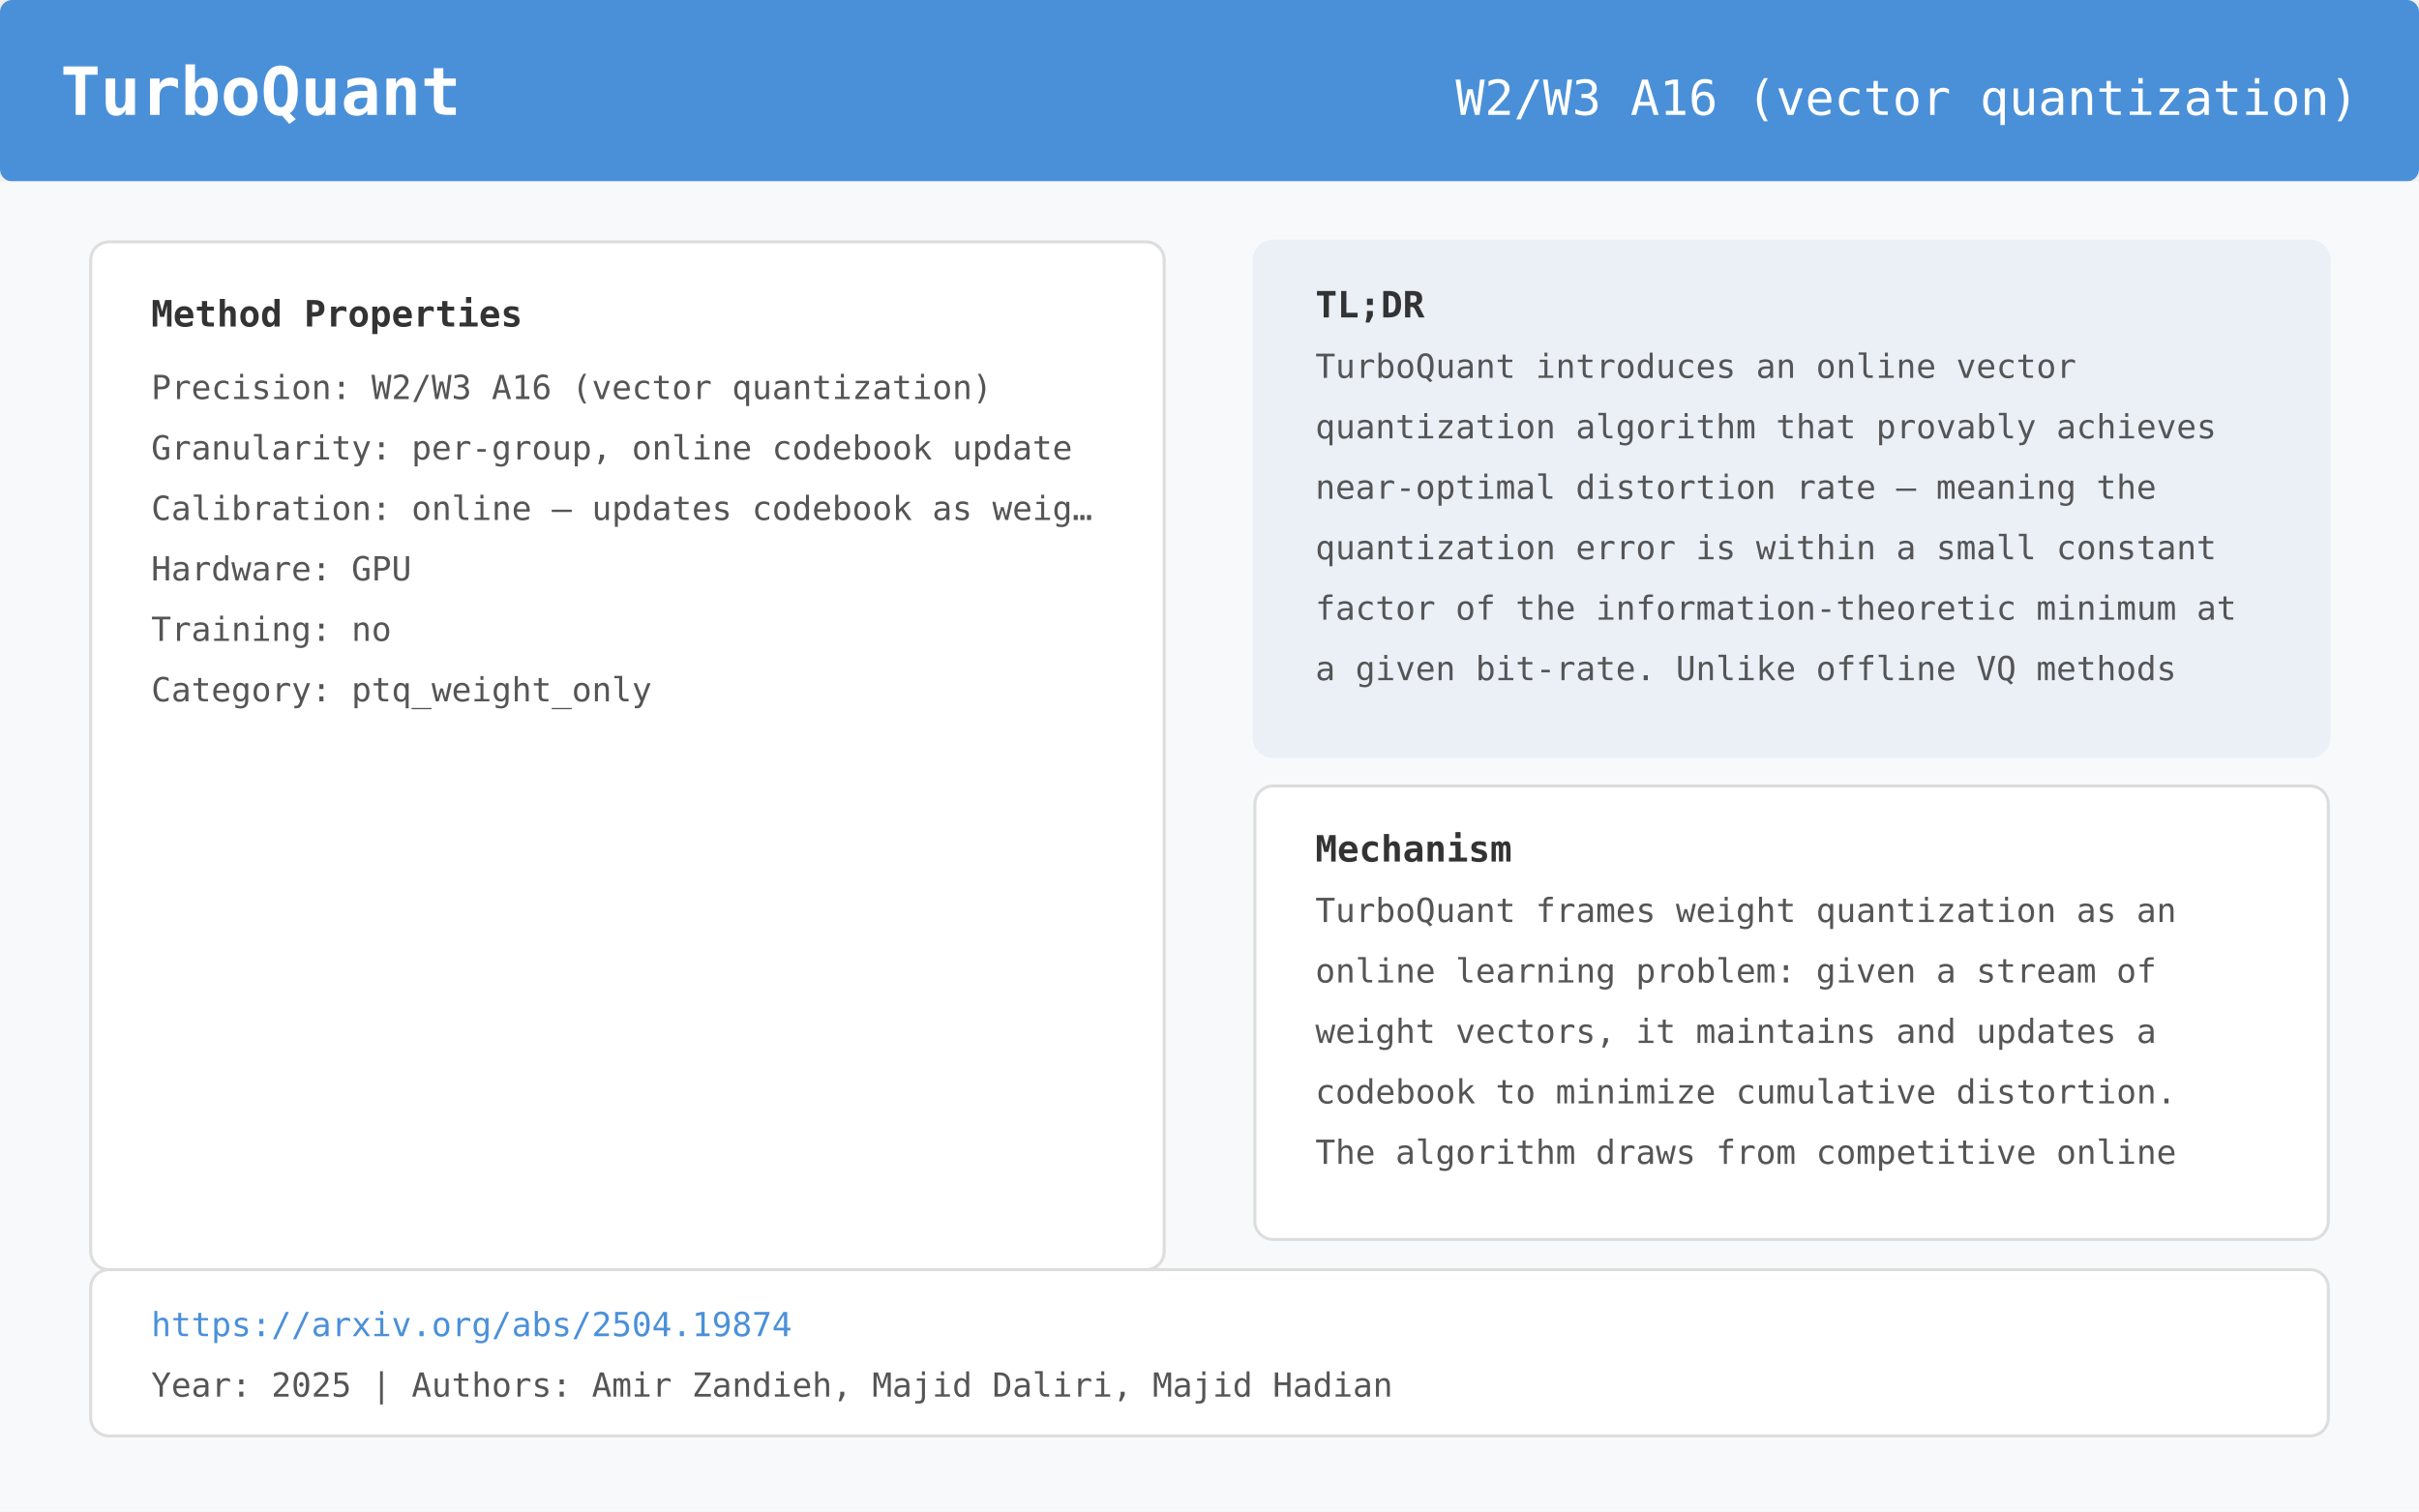
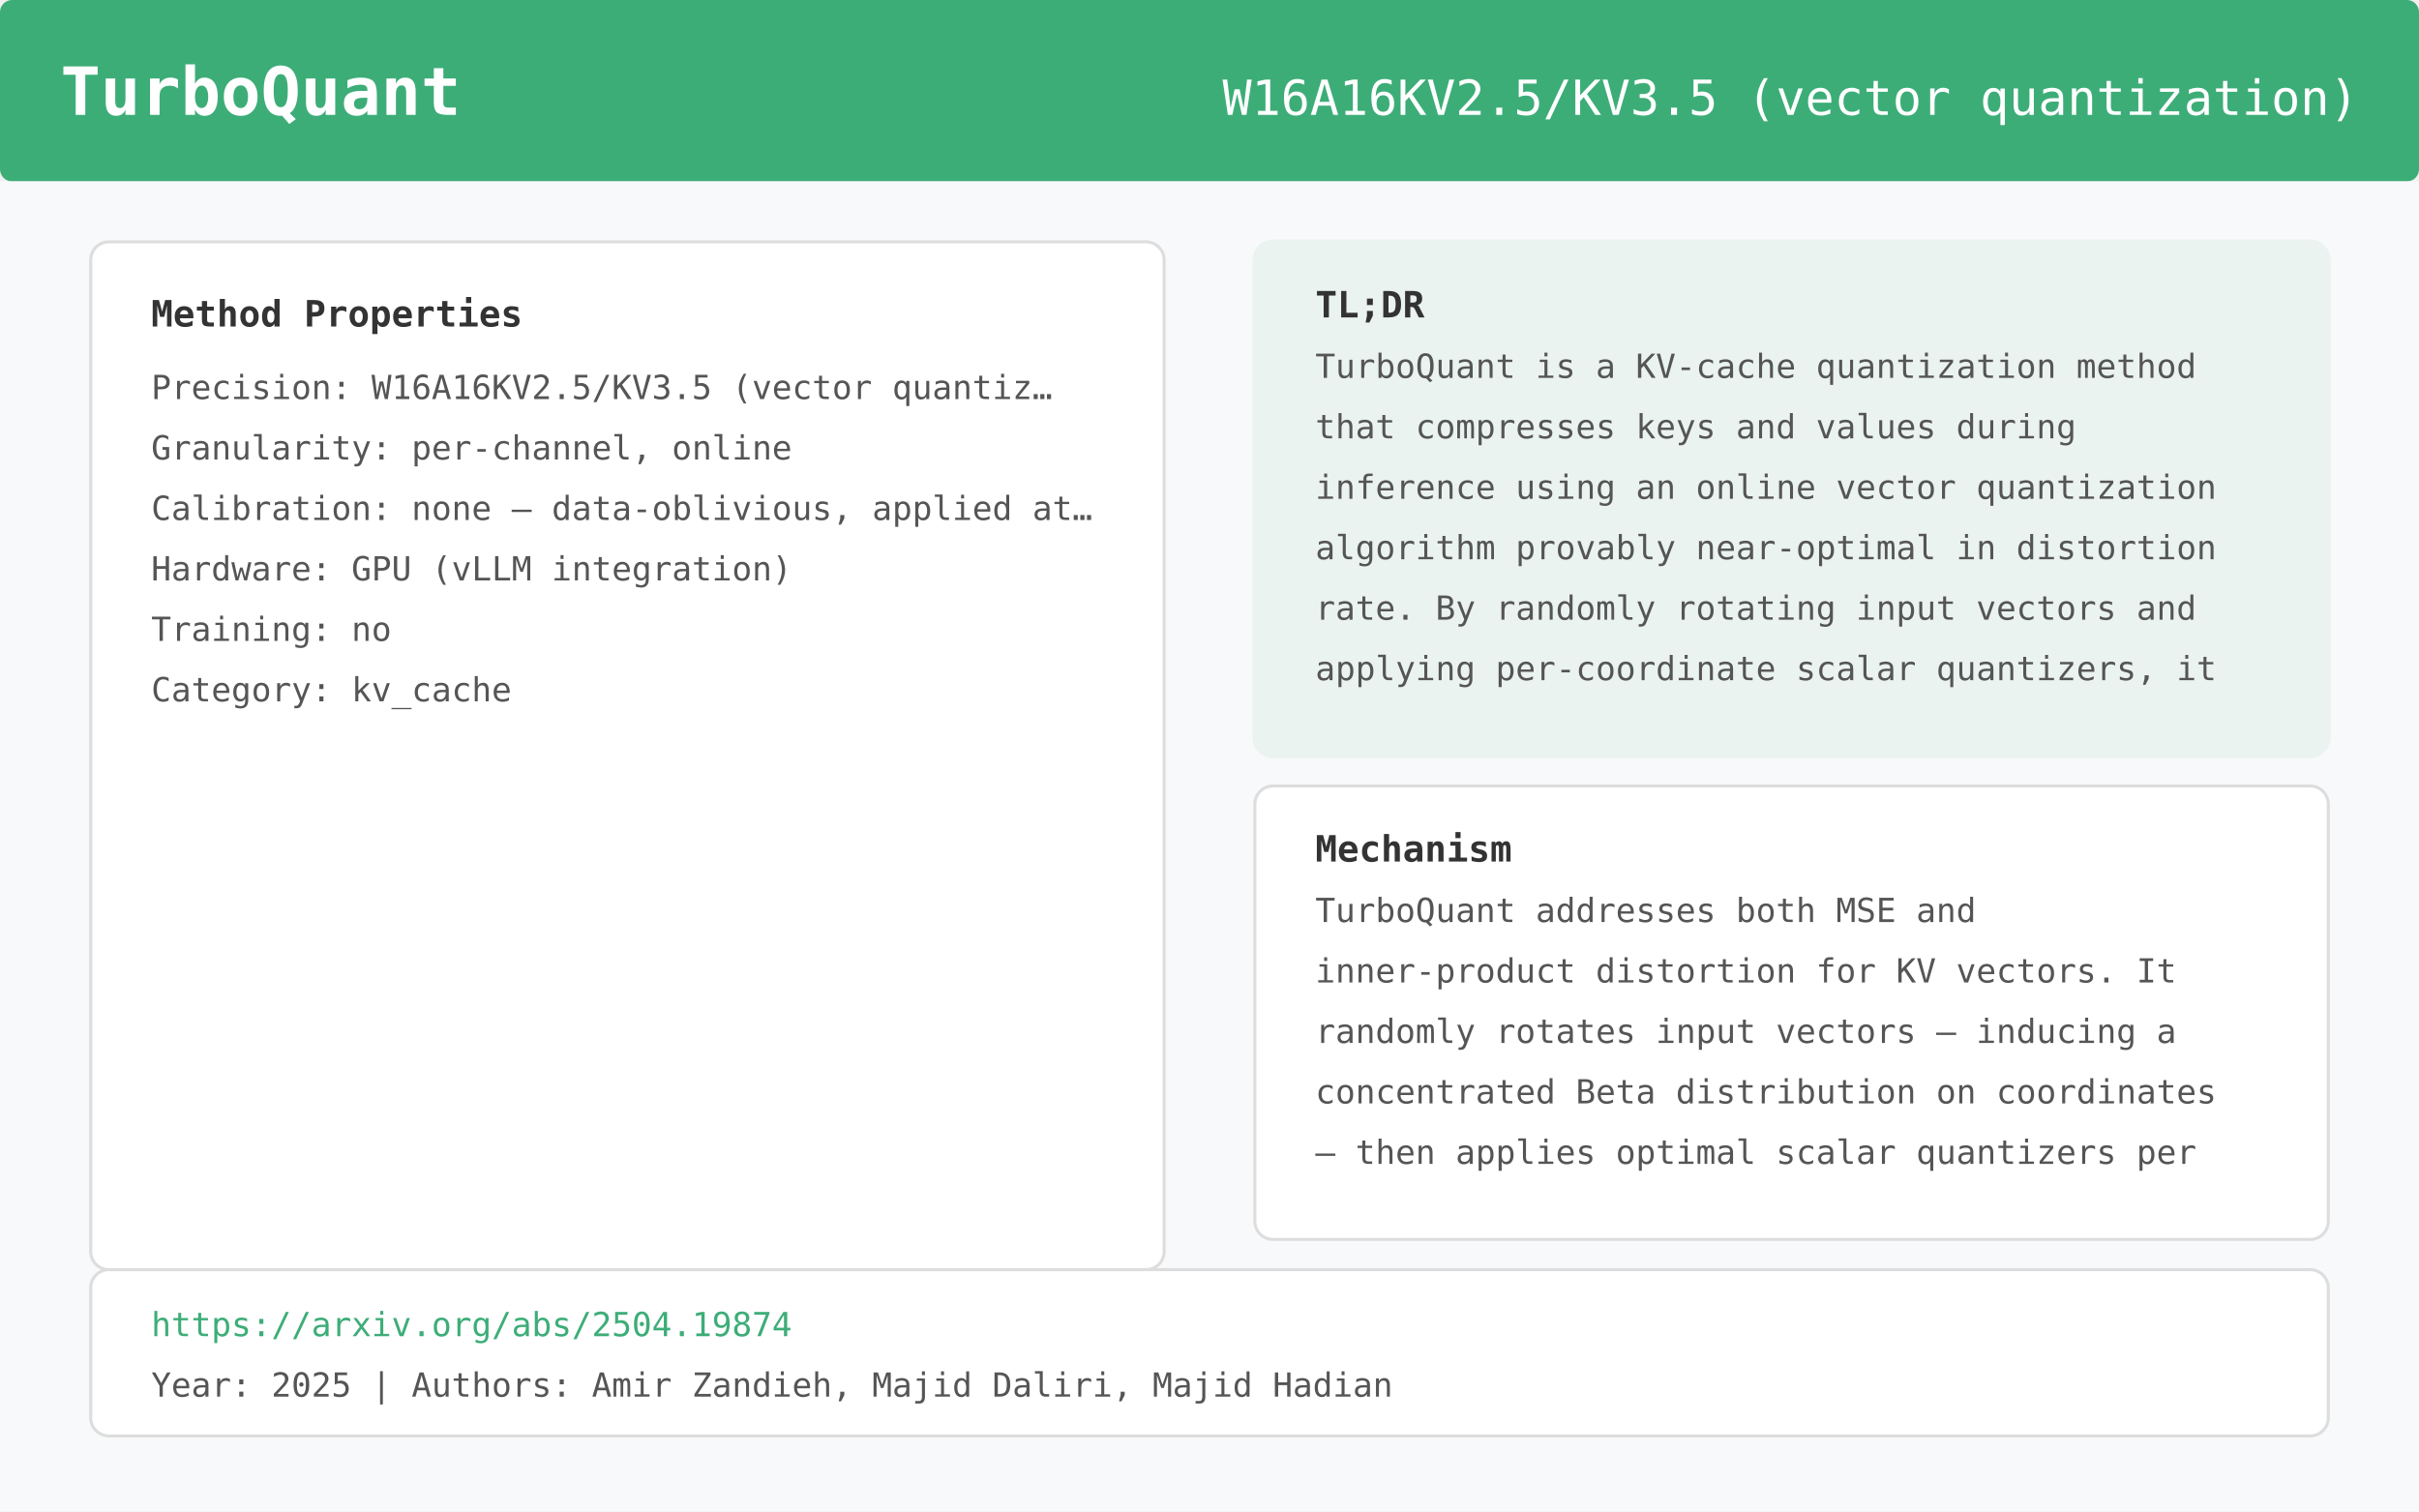
<svg xmlns="http://www.w3.org/2000/svg" viewBox="0 0 800 500" width="800" height="500">
-   <rect x="0" y="0" width="800" height="60" fill="#4A90D9" rx="4" />
+   <rect x="0" y="0" width="800" height="60" fill="#3DAD78" rx="4" />
  <text x="20" y="38" font-family="monospace" font-size="22" font-weight="bold" fill="white">TurboQuant</text>
-   <text x="780" y="38" font-family="monospace" font-size="16" fill="white" text-anchor="end">W2/W3 A16 (vector quantization)</text>
+   <text x="780" y="38" font-family="monospace" font-size="16" fill="white" text-anchor="end">W16A16KV2.5/KV3.5 (vector quantization)</text>
  <rect x="0" y="60" width="800" height="440" fill="#F8F9FA" rx="0" />
  <rect x="30" y="80" width="355" height="340" rx="6" fill="white" stroke="#ddd" stroke-width="1" />
  <text x="50" y="108" font-family="monospace" font-size="12" font-weight="bold" fill="#333">Method Properties</text>
-   <text x="50" y="132" font-family="monospace" font-size="11" fill="#555">Precision:    W2/W3 A16 (vector quantization)</text>
-   <text x="50" y="152" font-family="monospace" font-size="11" fill="#555">Granularity:  per-group, online codebook update</text>
-   <text x="50" y="172" font-family="monospace" font-size="11" fill="#555">Calibration:  online — updates codebook as weig…</text>
-   <text x="50" y="192" font-family="monospace" font-size="11" fill="#555">Hardware:     GPU</text>
+   <text x="50" y="132" font-family="monospace" font-size="11" fill="#555">Precision:    W16A16KV2.5/KV3.5 (vector quantiz…</text>
+   <text x="50" y="152" font-family="monospace" font-size="11" fill="#555">Granularity:  per-channel, online</text>
+   <text x="50" y="172" font-family="monospace" font-size="11" fill="#555">Calibration:  none — data-oblivious, applied at…</text>
+   <text x="50" y="192" font-family="monospace" font-size="11" fill="#555">Hardware:     GPU (vLLM integration)</text>
  <text x="50" y="212" font-family="monospace" font-size="11" fill="#555">Training:     no</text>
-   <text x="50" y="232" font-family="monospace" font-size="11" fill="#555">Category:     ptq_weight_only</text>
-   <rect x="415" y="80" width="355" height="170" rx="6" fill="#4A90D9" opacity="0.08" stroke="#4A90D9" stroke-width="1.5" />
+   <text x="50" y="232" font-family="monospace" font-size="11" fill="#555">Category:     kv_cache</text>
+   <rect x="415" y="80" width="355" height="170" rx="6" fill="#3DAD78" opacity="0.08" stroke="#3DAD78" stroke-width="1.5" />
  <text x="435" y="105" font-family="monospace" font-size="12" font-weight="bold" fill="#333">TL;DR</text>
-   <text x="435" y="125" font-family="monospace" font-size="11" fill="#555">TurboQuant introduces an online vector</text>
-   <text x="435" y="145" font-family="monospace" font-size="11" fill="#555">quantization algorithm that provably achieves</text>
-   <text x="435" y="165" font-family="monospace" font-size="11" fill="#555">near-optimal distortion rate — meaning the</text>
-   <text x="435" y="185" font-family="monospace" font-size="11" fill="#555">quantization error is within a small constant</text>
-   <text x="435" y="205" font-family="monospace" font-size="11" fill="#555">factor of the information-theoretic minimum at</text>
-   <text x="435" y="225" font-family="monospace" font-size="11" fill="#555">a given bit-rate. Unlike offline VQ methods</text>
+   <text x="435" y="125" font-family="monospace" font-size="11" fill="#555">TurboQuant is a KV-cache quantization method</text>
+   <text x="435" y="145" font-family="monospace" font-size="11" fill="#555">that compresses keys and values during</text>
+   <text x="435" y="165" font-family="monospace" font-size="11" fill="#555">inference using an online vector quantization</text>
+   <text x="435" y="185" font-family="monospace" font-size="11" fill="#555">algorithm provably near-optimal in distortion</text>
+   <text x="435" y="205" font-family="monospace" font-size="11" fill="#555">rate. By randomly rotating input vectors and</text>
+   <text x="435" y="225" font-family="monospace" font-size="11" fill="#555">applying per-coordinate scalar quantizers, it</text>
  <rect x="415" y="260" width="355" height="150" rx="6" fill="white" stroke="#ddd" stroke-width="1" />
  <text x="435" y="285" font-family="monospace" font-size="12" font-weight="bold" fill="#333">Mechanism</text>
-   <text x="435" y="305" font-family="monospace" font-size="11" fill="#555">TurboQuant frames weight quantization as an</text>
-   <text x="435" y="325" font-family="monospace" font-size="11" fill="#555">online learning problem: given a stream of</text>
-   <text x="435" y="345" font-family="monospace" font-size="11" fill="#555">weight vectors, it maintains and updates a</text>
-   <text x="435" y="365" font-family="monospace" font-size="11" fill="#555">codebook to minimize cumulative distortion.</text>
-   <text x="435" y="385" font-family="monospace" font-size="11" fill="#555">The algorithm draws from competitive online</text>
+   <text x="435" y="305" font-family="monospace" font-size="11" fill="#555">TurboQuant addresses both MSE and</text>
+   <text x="435" y="325" font-family="monospace" font-size="11" fill="#555">inner-product distortion for KV vectors. It</text>
+   <text x="435" y="345" font-family="monospace" font-size="11" fill="#555">randomly rotates input vectors — inducing a</text>
+   <text x="435" y="365" font-family="monospace" font-size="11" fill="#555">concentrated Beta distribution on coordinates</text>
+   <text x="435" y="385" font-family="monospace" font-size="11" fill="#555">— then applies optimal scalar quantizers per</text>
  <rect x="30" y="420" width="740" height="55" rx="6" fill="white" stroke="#ddd" stroke-width="1" />
-   <text x="50" y="442" font-family="monospace" font-size="11" fill="#4A90D9">https://arxiv.org/abs/2504.19874</text>
+   <text x="50" y="442" font-family="monospace" font-size="11" fill="#3DAD78">https://arxiv.org/abs/2504.19874</text>
  <text x="50" y="462" font-family="monospace" font-size="11" fill="#555">Year: 2025  |  Authors: Amir Zandieh, Majid Daliri, Majid Hadian</text>
</svg>
